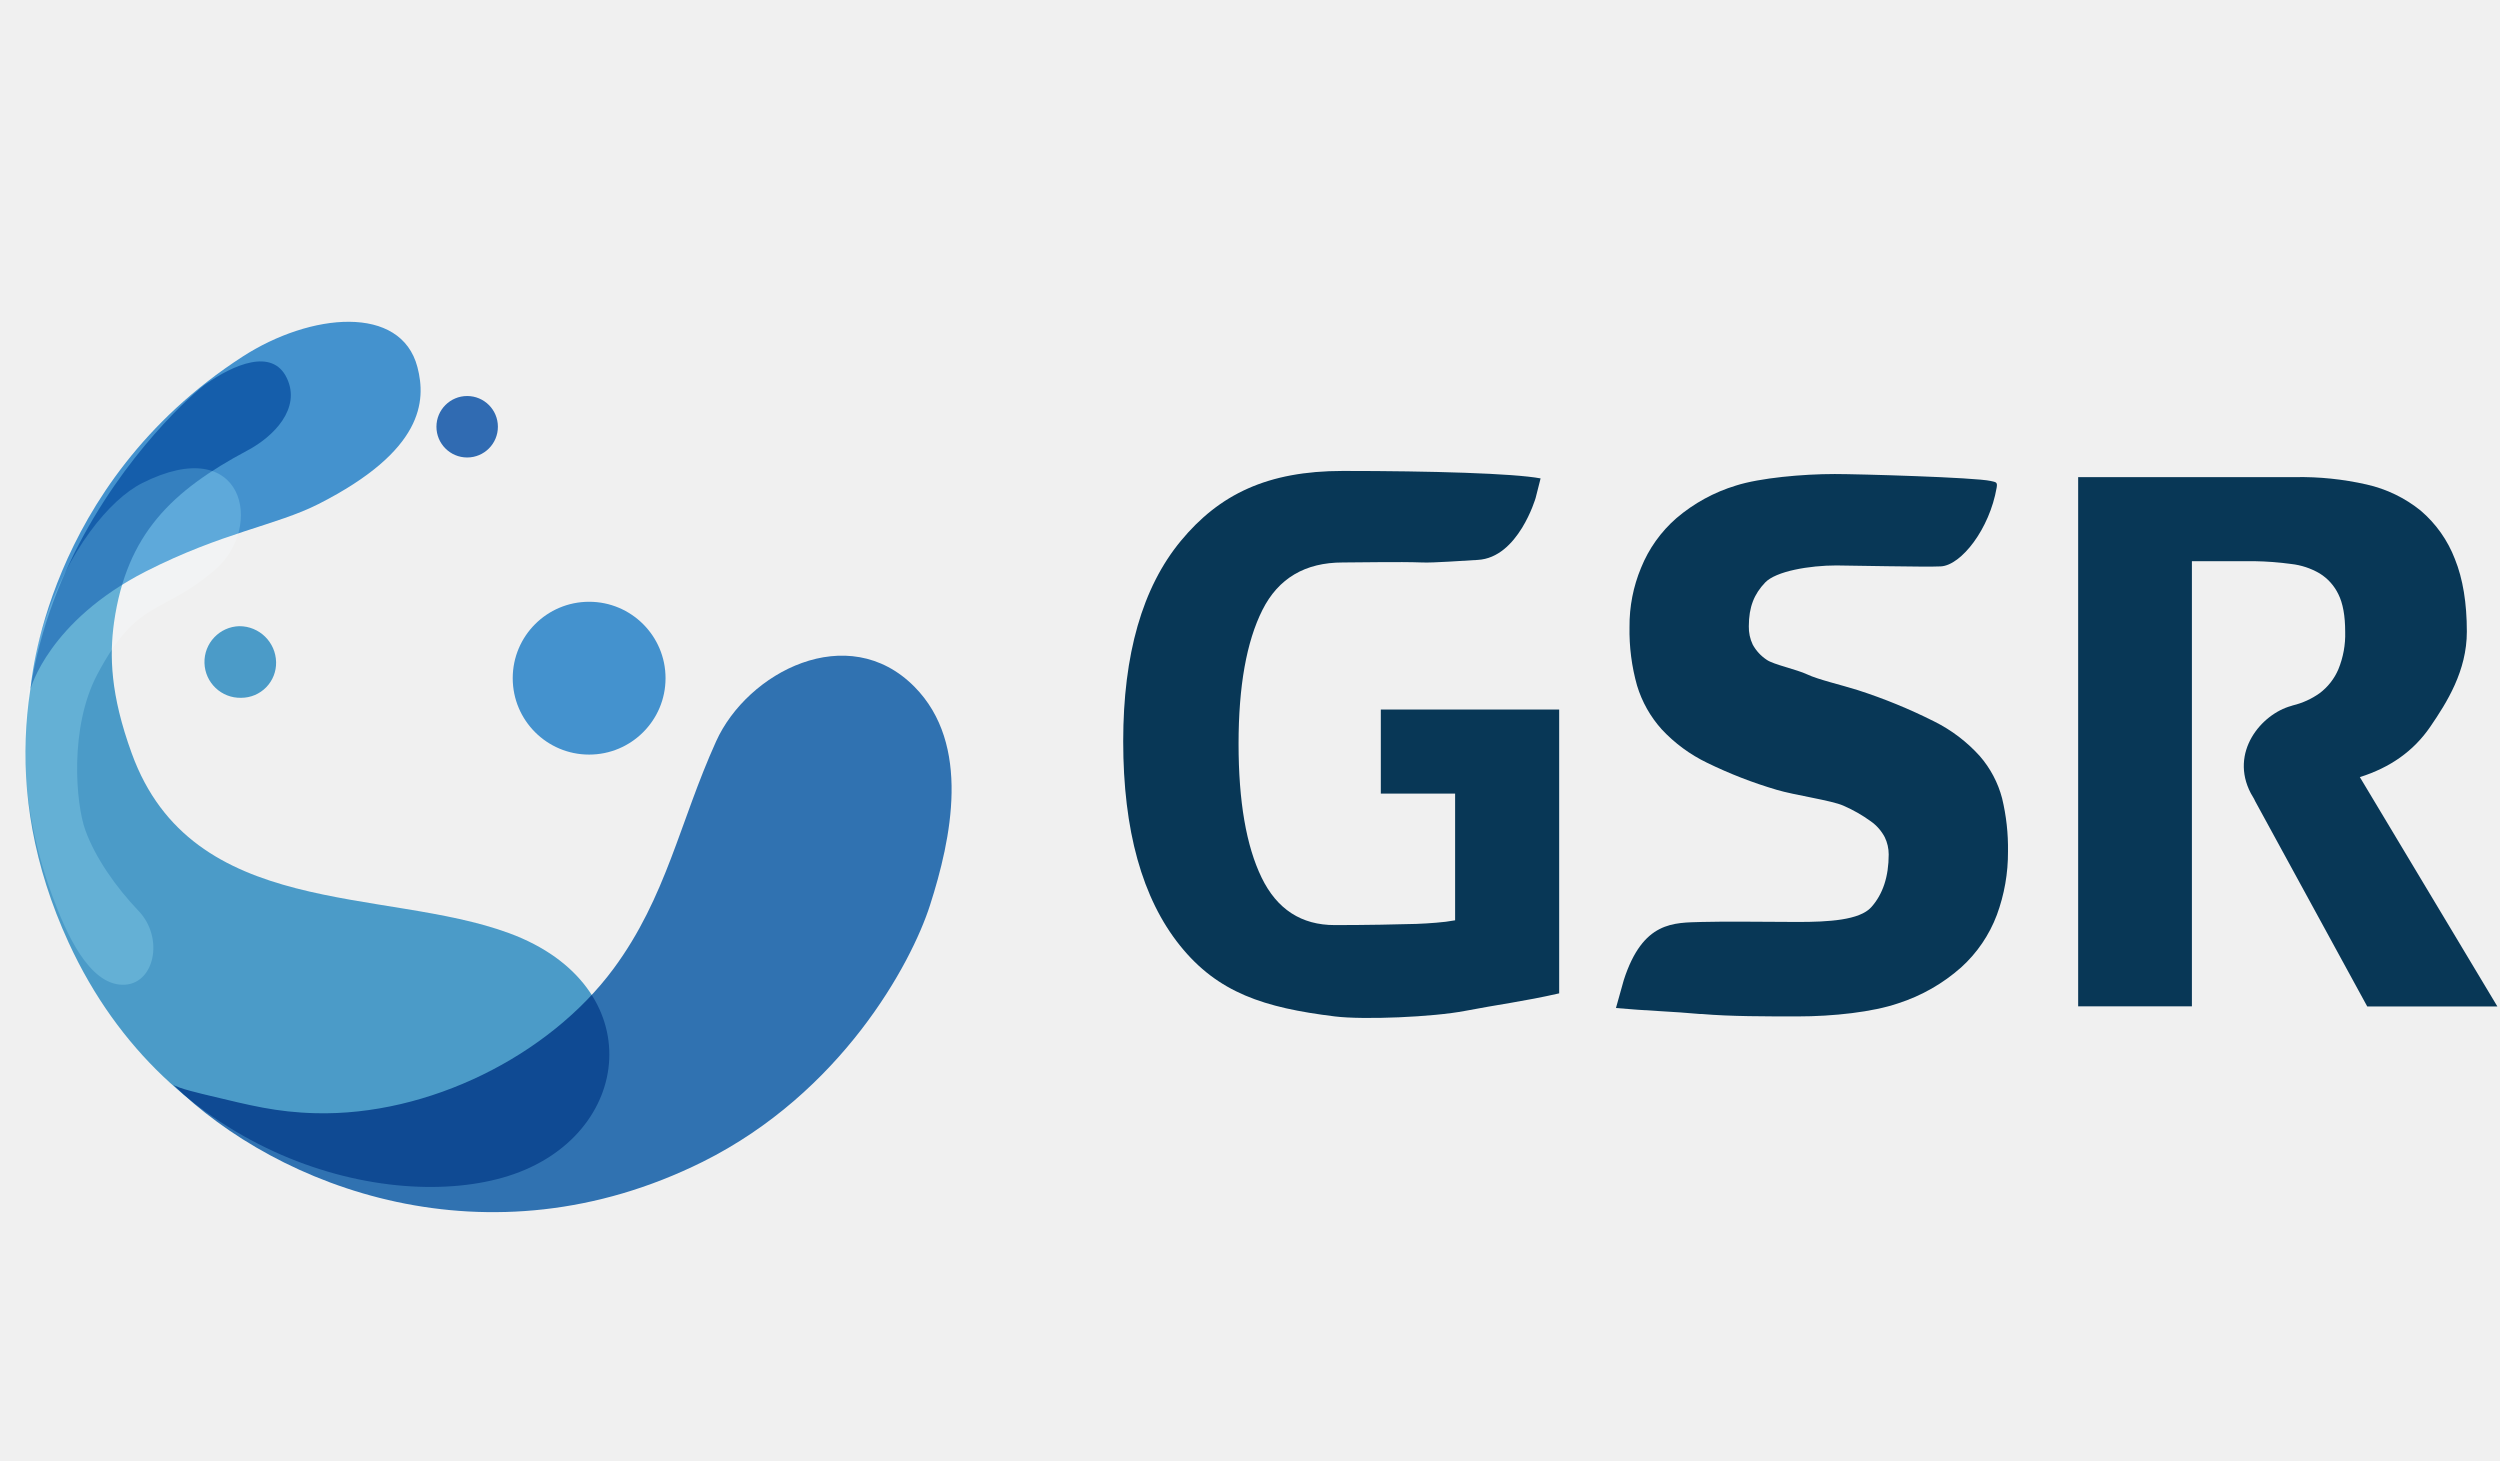
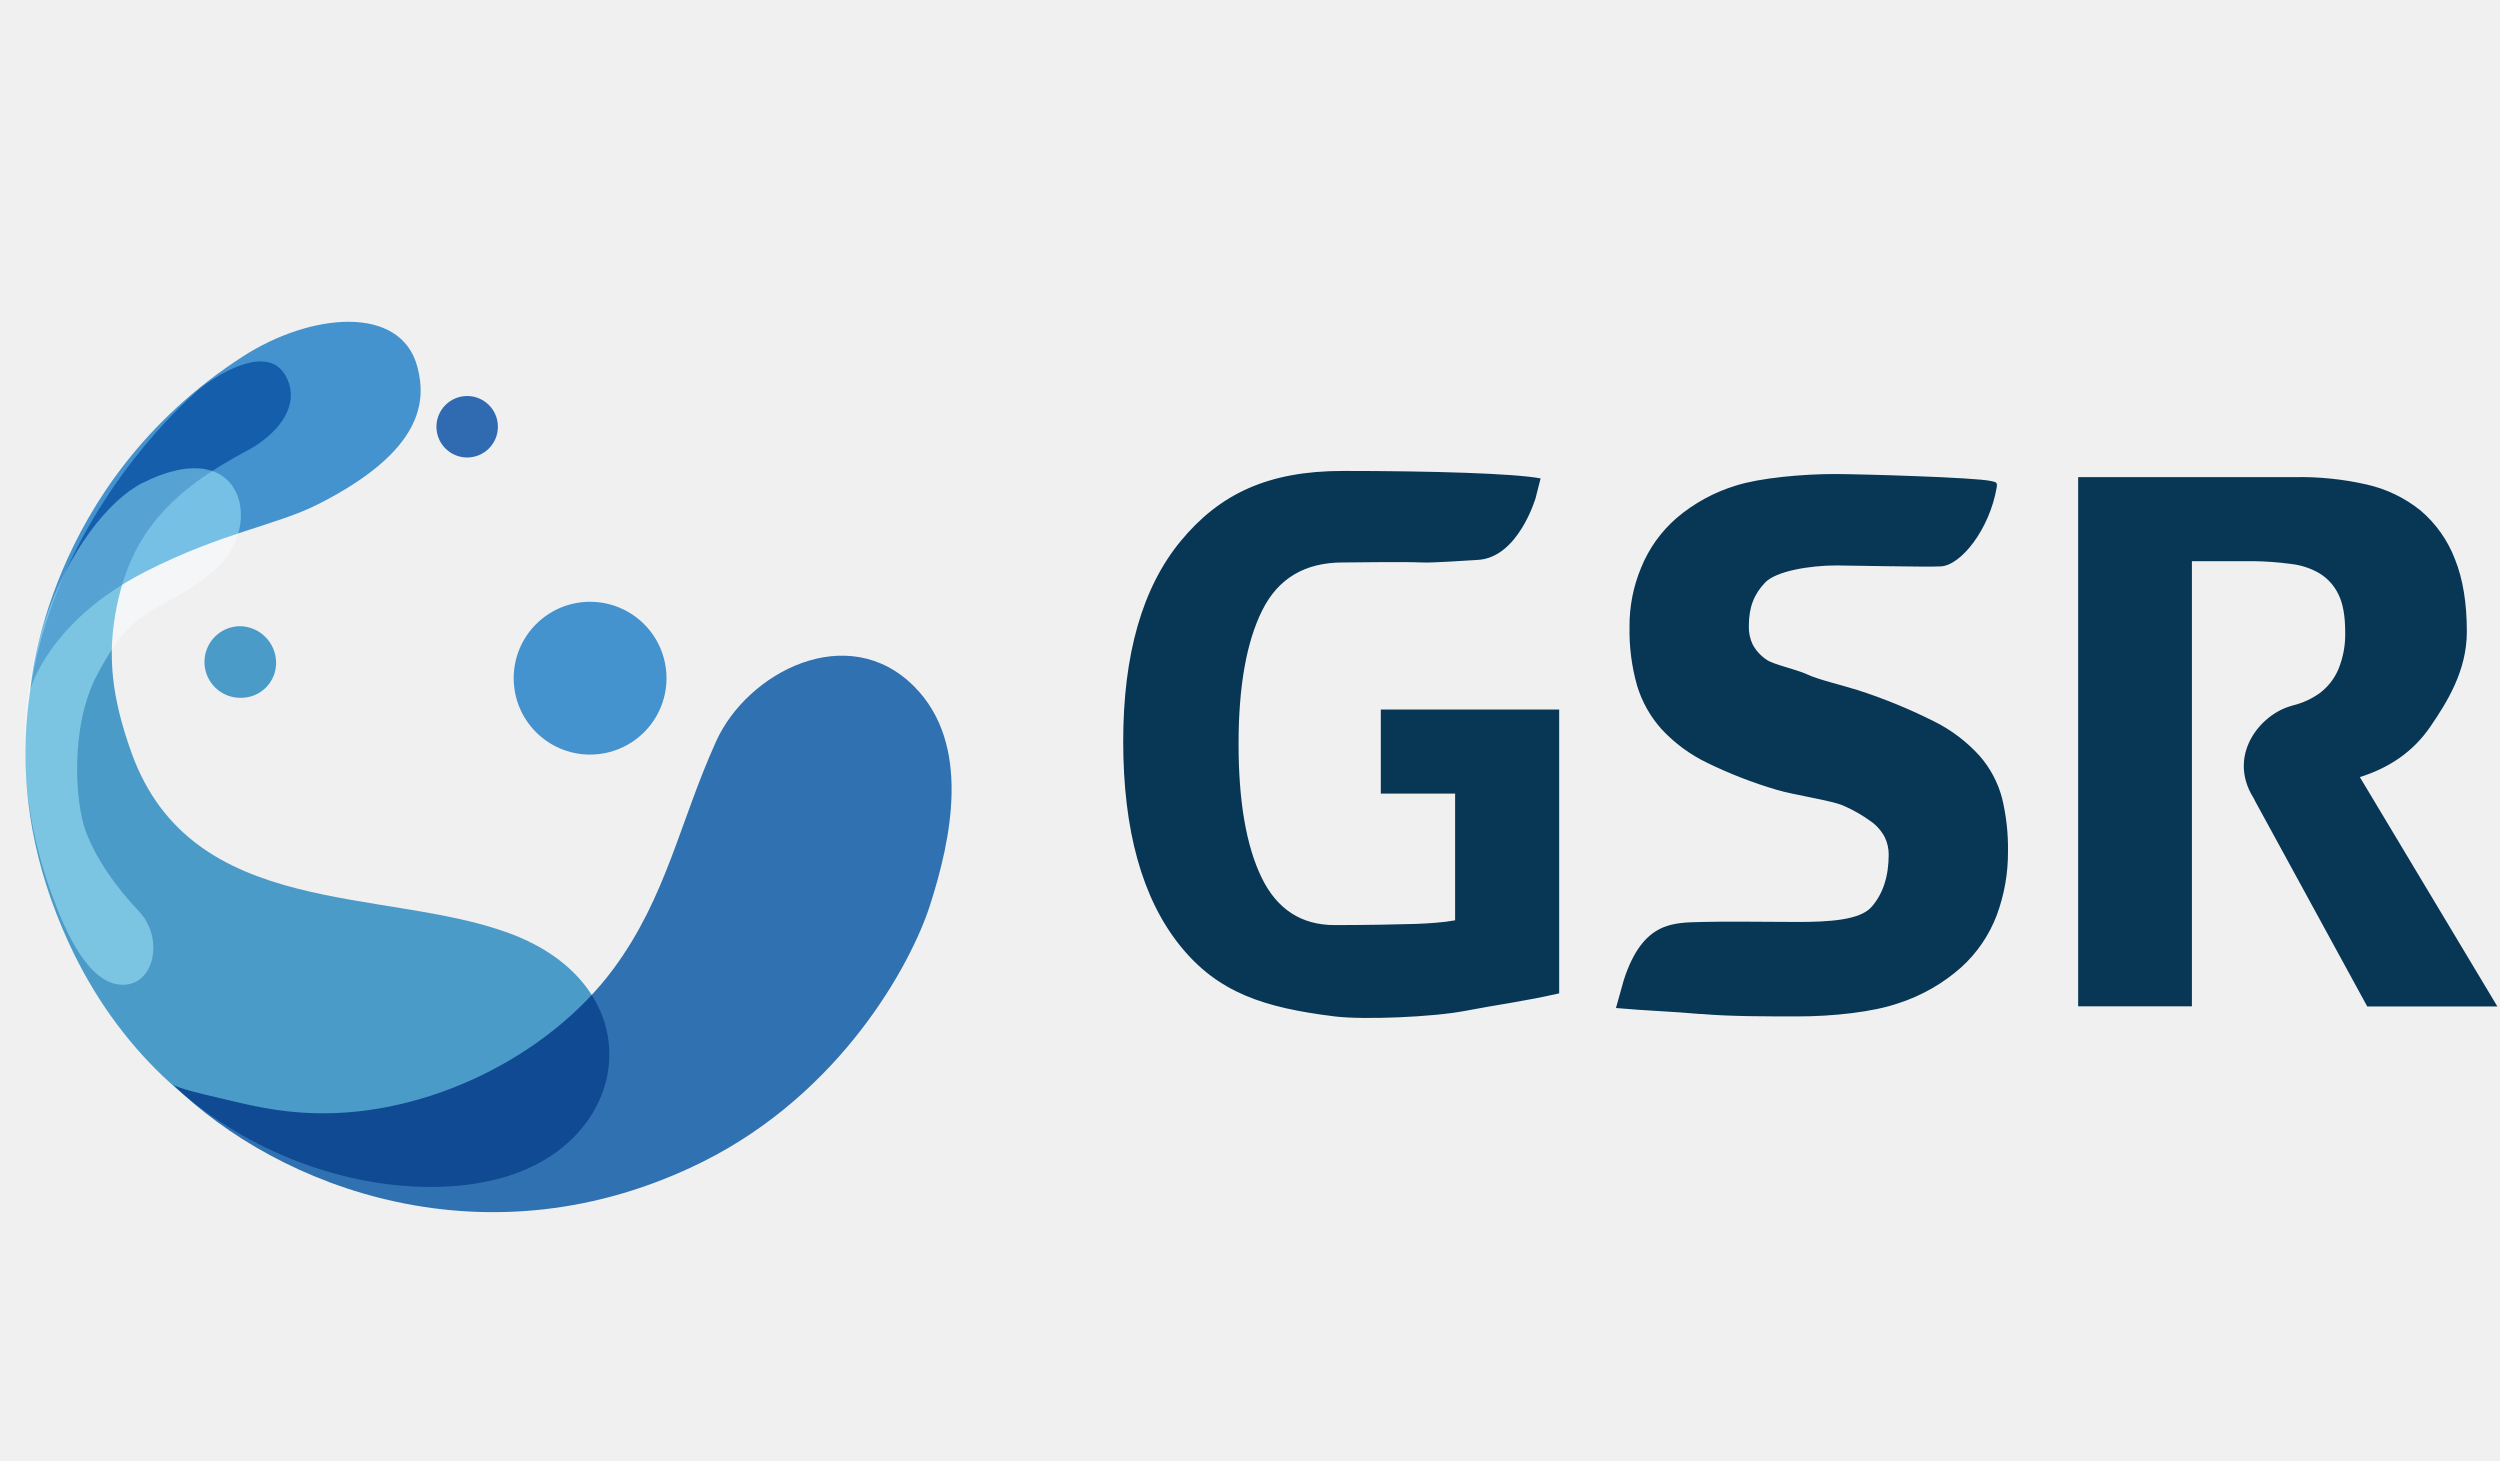
- <svg xmlns="http://www.w3.org/2000/svg" width="202" height="118" viewBox="0 0 202 118" fill="none">
-   <g clip-path="url(#clip0_0:1)">
-     <g style="mix-blend-mode:multiply">
-       <g style="mix-blend-mode:multiply">
-         <path d="M13.978 87.628C14.294 87.919 16.382 88.399 17.046 88.557C20.158 89.296 22.3 89.868 25.501 89.947C34.584 90.178 44.341 85.344 49.57 78.276C53.848 72.488 54.907 66.437 57.858 59.909C60.385 54.304 68.515 50.067 73.883 55.486C78.496 60.14 76.862 67.789 75.147 73.132C73.624 77.9 67.965 88.298 56.777 93.875C39.425 102.5 22.474 95.973 13.978 87.628Z" fill="#3379BC" />
-       </g>
-     </g>
-     <path d="M2.464 55.672C2.464 55.672 3.576 39.173 19.599 28.816C25.099 25.262 32.401 24.579 33.728 29.663C34.445 32.409 34.208 36.418 25.744 40.721C22.347 42.447 17.94 43.031 11.769 46.178C3.918 50.191 2.464 55.672 2.464 55.672Z" fill="#4492CE" />
-     <path d="M47.602 60.971C51.011 60.971 53.776 58.207 53.776 54.797C53.776 51.388 51.011 48.623 47.602 48.623C44.192 48.623 41.428 51.388 41.428 54.797C41.428 58.207 44.192 60.971 47.602 60.971Z" fill="#4492CE" />
-     <g style="mix-blend-mode:multiply">
-       <g style="mix-blend-mode:multiply">
-         <path d="M22.309 53.499C22.326 54.257 22.038 54.99 21.508 55.533C20.978 56.075 20.253 56.382 19.494 56.383C17.896 56.427 16.565 55.167 16.521 53.568C16.477 51.97 17.738 50.639 19.336 50.595C20.953 50.591 22.275 51.883 22.309 53.499Z" fill="#50A5D4" />
-       </g>
-     </g>
-     <path d="M37.747 36.965C39.119 36.965 40.23 35.853 40.23 34.481C40.23 33.11 39.119 31.998 37.747 31.998C36.376 31.998 35.264 33.11 35.264 34.481C35.264 35.853 36.376 36.965 37.747 36.965Z" fill="#306BB2" />
-     <g style="mix-blend-mode:multiply">
-       <g style="mix-blend-mode:multiply">
-         <path d="M10.651 60.889C15.535 74.308 30.998 71.66 41.141 75.401C52.619 79.631 51.251 91.811 41.058 95.022C31.513 98.029 13.633 93.758 5.548 76.168C-6.025 50.984 14.704 32.361 16.663 31.006C18.85 29.492 21.99 28.077 23.172 30.538C24.354 32.999 22.117 35.278 19.978 36.406C13.883 39.657 10.24 43.148 9.216 50.273C8.847 52.971 8.903 56.09 10.651 60.889Z" fill="#50A5D4" />
-       </g>
-     </g>
-     <g style="mix-blend-mode:screen" opacity="0.5">
-       <g style="mix-blend-mode:screen" opacity="0.5">
-         <path d="M4.183 72.263C5.352 75.47 7.194 79.53 9.905 79.569C12.483 79.606 13.292 75.796 11.2 73.606C9.358 71.679 7.693 69.284 6.897 67.085C6.123 64.946 5.586 58.782 7.867 54.481C11.156 48.276 13.043 49.777 17.399 46.02C21.358 42.592 19.756 34.886 11.501 39.028C6.18 41.698 -1.928 55.53 4.183 72.263Z" fill="#8BD5F2" />
-       </g>
-     </g>
-     <path d="M190.676 62.791C193.118 62.02 195.014 60.696 196.363 58.725C197.712 56.753 199.321 54.21 199.321 51.037C199.321 48.725 199.005 46.778 198.357 45.173C197.777 43.658 196.827 42.312 195.592 41.258C194.318 40.229 192.824 39.507 191.226 39.148C189.329 38.716 187.386 38.516 185.441 38.551H167.915V81.309H177.106V45.344H182.161C183.15 45.36 184.138 45.435 185.118 45.568C185.936 45.657 186.725 45.919 187.434 46.336C188.089 46.742 188.613 47.328 188.945 48.023C189.308 48.753 189.491 49.767 189.491 51.05C189.522 52.086 189.334 53.117 188.941 54.077C188.616 54.842 188.095 55.507 187.431 56.007C186.778 56.473 186.041 56.809 185.261 56.996L185.14 57.037C182.698 57.704 180.129 60.797 181.87 64.105C182 64.349 182.114 64.491 182.218 64.737L191.273 81.322H201.788L190.676 62.791Z" fill="#083756" />
-     <path d="M111.57 64.124H117.573V74.361C117.07 74.453 116.561 74.517 116.05 74.554C115.535 74.598 115.011 74.63 114.433 74.652C113.855 74.674 112.133 74.693 111.589 74.715C111.046 74.737 108.231 74.747 107.845 74.747C105.147 74.747 103.177 73.467 101.937 70.908C100.696 68.349 100.076 64.746 100.076 60.099C100.076 55.45 100.718 51.846 102.003 49.287C103.288 46.728 105.451 45.448 108.493 45.448C110.035 45.448 112.96 45.376 114.929 45.448C115.807 45.486 118.24 45.303 119.406 45.24C122.679 45.063 124.079 40.235 124.079 40.235L124.48 38.655C122.316 38.248 115.674 38.052 108.496 38.052C102.411 38.052 98.518 39.947 95.412 43.704C92.306 47.461 90.755 52.867 90.755 59.897C90.755 67.092 92.286 72.596 95.349 76.409C98.411 80.222 102.155 81.426 107.851 82.127C110.189 82.415 115.801 82.181 118.398 81.676C120.875 81.195 123.182 80.905 125.981 80.263V57.331H111.57V64.124Z" fill="#083756" />
-     <path d="M161.769 64.5C161.439 63.241 160.822 62.074 159.968 61.091C158.925 59.933 157.672 58.982 156.275 58.289C154.287 57.288 152.225 56.443 150.107 55.761C148.736 55.331 146.91 54.911 146.035 54.497C145.159 54.083 143.283 53.695 142.746 53.309C142.277 52.998 141.891 52.579 141.621 52.086C141.401 51.624 141.293 51.117 141.305 50.605C141.305 49.025 141.744 47.995 142.619 47.072C143.494 46.15 146.199 45.688 148.382 45.688C149.33 45.688 155.684 45.831 156.828 45.764C158.471 45.666 160.755 42.747 161.33 39.401C161.406 38.949 161.286 38.962 160.856 38.864C159.592 38.57 150.139 38.301 148.253 38.301C145.64 38.301 142.202 38.617 140.275 39.23C138.504 39.767 136.863 40.664 135.456 41.865C134.2 42.96 133.22 44.336 132.597 45.881C131.967 47.394 131.65 49.019 131.665 50.658C131.635 52.259 131.84 53.856 132.275 55.398C132.672 56.708 133.352 57.915 134.268 58.933C135.311 60.052 136.553 60.967 137.93 61.631C139.74 62.515 141.62 63.246 143.551 63.815C144.967 64.244 148.013 64.674 148.954 65.101C149.735 65.441 150.476 65.865 151.166 66.365C151.637 66.698 152.023 67.138 152.291 67.65C152.499 68.081 152.607 68.553 152.607 69.031C152.607 70.832 152.136 72.257 151.194 73.306C150.246 74.355 147.738 74.494 145.254 74.494C143.027 74.494 139.343 74.437 137.52 74.494C135.248 74.564 132.746 74.399 131.201 79.192L130.569 81.448C132.84 81.66 135.308 81.736 137.368 81.932H137.516C139.772 82.131 142.796 82.127 145.226 82.127C148.139 82.127 151.324 81.774 153.381 81.066C155.255 80.462 156.984 79.476 158.458 78.169C159.747 77.003 160.738 75.546 161.349 73.919C161.952 72.281 162.256 70.549 162.246 68.804C162.268 67.355 162.108 65.909 161.769 64.5Z" fill="#083756" />
+ <svg xmlns="http://www.w3.org/2000/svg" width="202" height="118" fill="none" viewBox="0 0 202 118">
+   <g clip-path="url(#a)">
+     <path fill="#3379BC" d="M13.978 87.628c.316.29 2.404.771 3.068.93 3.112.738 5.254 1.31 8.455 1.39 9.083.23 18.84-4.604 24.07-11.672 4.277-5.788 5.336-11.839 8.287-18.367 2.527-5.605 10.657-9.842 16.025-4.423 4.613 4.654 2.98 12.303 1.264 17.646-1.523 4.768-7.182 15.166-18.37 20.743-17.352 8.625-34.303 2.098-42.8-6.247Z" style="mix-blend-mode:multiply" />
+     <path fill="#4492CE" d="M2.464 55.672S3.576 39.174 19.6 28.816c5.5-3.554 12.802-4.237 14.13.847.716 2.746.48 6.755-7.985 11.058-3.397 1.726-7.804 2.31-13.975 5.457-7.851 4.013-9.305 9.495-9.305 9.495Zm45.138 5.299a6.174 6.174 0 1 0 0-12.347 6.174 6.174 0 0 0 0 12.347Z" />
+     <path fill="#50A5D4" d="M22.31 53.499a2.822 2.822 0 0 1-2.816 2.884 2.895 2.895 0 1 1-.158-5.788A2.967 2.967 0 0 1 22.31 53.5Z" style="mix-blend-mode:multiply" />
+     <path fill="#306BB2" d="M37.747 36.965a2.483 2.483 0 1 0 0-4.967 2.483 2.483 0 0 0 0 4.967Z" />
+     <path fill="#50A5D4" d="M10.65 60.889c4.885 13.419 20.348 10.77 30.49 14.512 11.48 4.23 10.111 16.41-.082 19.62-9.545 3.008-27.425-1.263-35.51-18.853-11.573-25.184 9.156-43.807 11.115-45.162 2.187-1.514 5.327-2.93 6.51-.468 1.18 2.461-1.056 4.74-3.195 5.868-6.095 3.25-9.738 6.742-10.762 13.867-.37 2.698-.313 5.816 1.435 10.616Z" style="mix-blend-mode:multiply" />
+     <path fill="#8BD5F2" d="M4.183 72.263c1.17 3.207 3.011 7.267 5.722 7.306 2.578.037 3.387-3.773 1.296-5.963-1.843-1.927-3.508-4.322-4.304-6.521-.774-2.14-1.311-8.303.97-12.604 3.29-6.205 5.176-4.704 9.532-8.461 3.96-3.428 2.357-11.134-5.898-6.992C6.18 41.698-1.928 55.53 4.183 72.263Z" opacity=".5" style="mix-blend-mode:screen" />
+     <path fill="#083756" d="M190.676 62.79c2.442-.77 4.338-2.094 5.687-4.065 1.349-1.972 2.958-4.515 2.958-7.688 0-2.312-.316-4.259-.964-5.864a9.702 9.702 0 0 0-2.765-3.915 10.659 10.659 0 0 0-4.366-2.11 24.119 24.119 0 0 0-5.785-.597h-17.526v42.758h9.191V45.344h5.055c.989.016 1.977.091 2.957.224.818.09 1.607.351 2.316.768a4.03 4.03 0 0 1 1.511 1.687c.363.73.546 1.744.546 3.027a7.402 7.402 0 0 1-.55 3.027 4.735 4.735 0 0 1-1.51 1.93 6.25 6.25 0 0 1-2.17.99l-.121.04c-2.442.667-5.011 3.76-3.27 7.068.13.244.244.386.348.632l9.055 16.585h10.515L190.676 62.79Zm-79.106 1.334h6.003v10.237c-.503.092-1.012.156-1.523.193-.515.044-1.039.076-1.617.098-.578.022-2.3.041-2.844.063-.543.022-3.358.032-3.744.032-2.698 0-4.668-1.28-5.908-3.84-1.241-2.558-1.861-6.161-1.861-10.808 0-4.649.642-8.253 1.927-10.812 1.285-2.56 3.448-3.839 6.49-3.839 1.542 0 4.467-.072 6.436 0 .878.038 3.311-.145 4.477-.208 3.273-.177 4.673-5.005 4.673-5.005l.401-1.58c-2.164-.407-8.806-.603-15.984-.603-6.085 0-9.978 1.895-13.084 5.652s-4.657 9.163-4.657 16.193c0 7.195 1.531 12.7 4.594 16.512 3.062 3.813 6.806 5.017 12.502 5.718 2.338.288 7.95.054 10.547-.451 2.477-.48 4.784-.771 7.583-1.413V57.331H111.57v6.793Zm50.199.376a8.474 8.474 0 0 0-1.801-3.409 12.36 12.36 0 0 0-3.693-2.802c-1.988-1-4.05-1.846-6.168-2.528-1.371-.43-3.197-.85-4.072-1.264-.876-.414-2.752-.802-3.289-1.188a3.465 3.465 0 0 1-1.125-1.223 3.27 3.27 0 0 1-.316-1.481c0-1.58.439-2.61 1.314-3.533.875-.922 3.58-1.384 5.763-1.384.948 0 7.302.142 8.446.076 1.643-.098 3.927-3.017 4.502-6.363.076-.452-.044-.44-.474-.537-1.264-.294-10.717-.563-12.603-.563-2.613 0-6.051.316-7.978.93a13.402 13.402 0 0 0-4.819 2.634 10.57 10.57 0 0 0-2.859 4.016 12.14 12.14 0 0 0-.932 4.777 16.33 16.33 0 0 0 .61 4.74 9.325 9.325 0 0 0 1.993 3.535 12.344 12.344 0 0 0 3.662 2.698c1.81.884 3.69 1.615 5.621 2.184 1.416.43 4.462.86 5.403 1.286.781.34 1.522.764 2.212 1.264.471.333.857.773 1.125 1.285.208.43.316.903.316 1.381 0 1.801-.471 3.226-1.413 4.275-.948 1.049-3.456 1.188-5.94 1.188-2.227 0-5.911-.057-7.734 0-2.272.07-4.774-.095-6.319 4.698l-.632 2.256c2.271.212 4.739.288 6.799.484h.148c2.256.199 5.28.195 7.71.195 2.913 0 6.098-.353 8.155-1.061a14.23 14.23 0 0 0 5.077-2.897 10.895 10.895 0 0 0 2.891-4.25c.603-1.638.907-3.37.897-5.115a17.273 17.273 0 0 0-.477-4.304Z" />
  </g>
  <defs>
-     <clipPath id="clip0_0:1">
-       <rect width="253" height="72" fill="white" transform="translate(-22 26)" />
+     <clipPath id="a">
+       <path fill="#fff" d="M0 0h253v72H0z" transform="translate(-22 26)" />
    </clipPath>
  </defs>
</svg>
